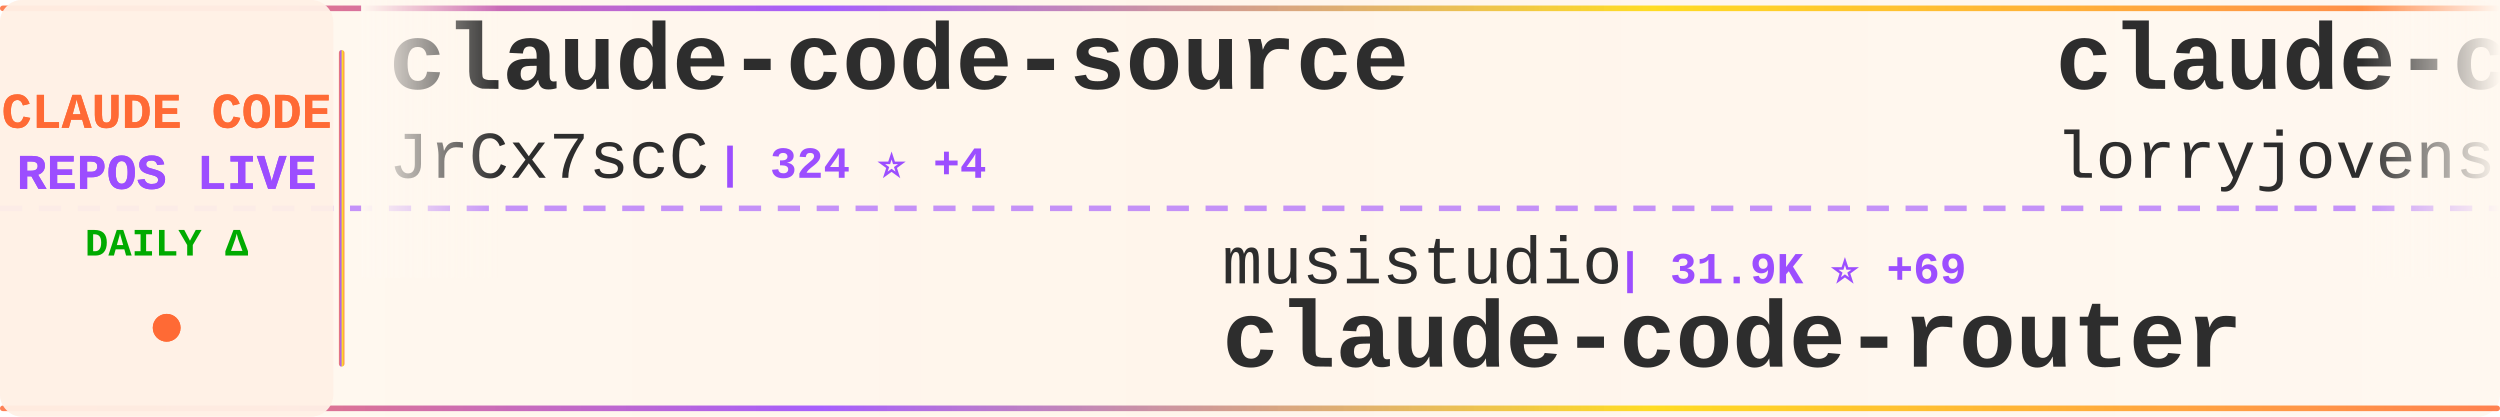
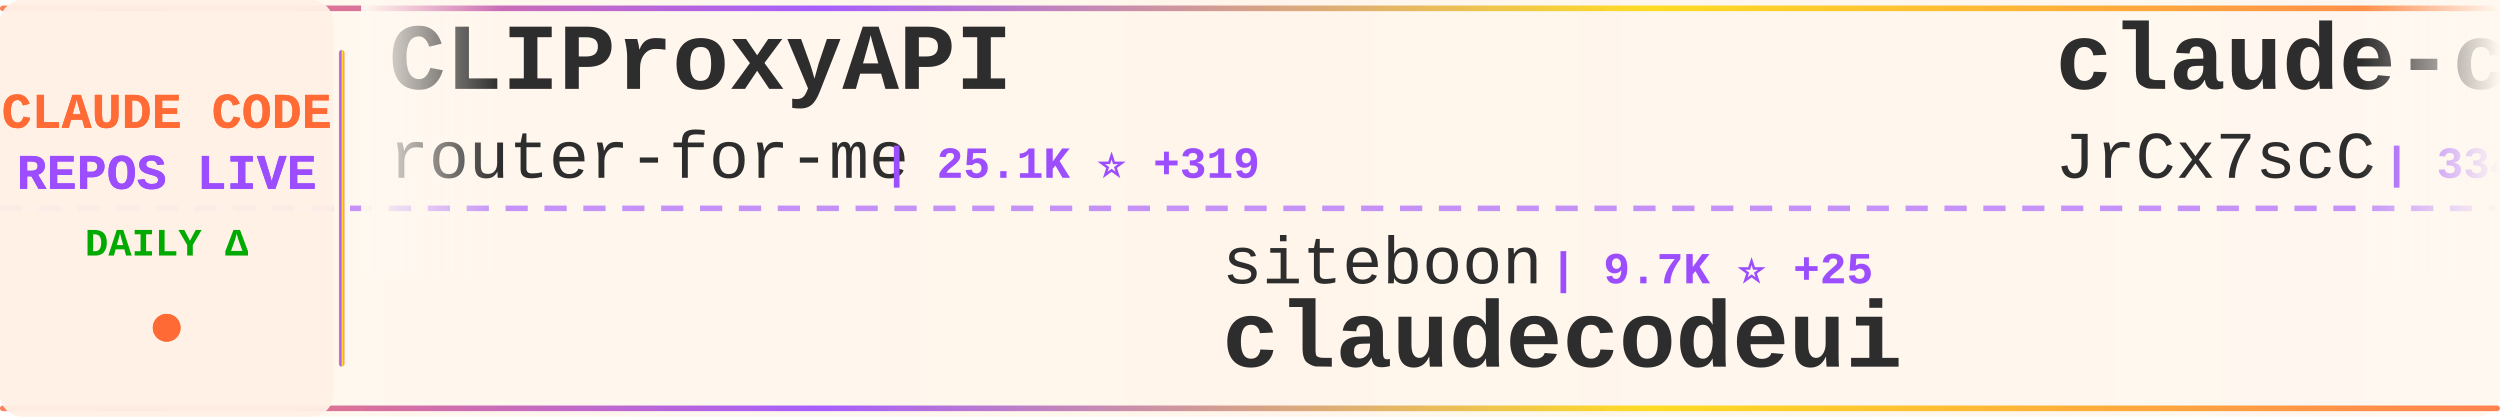
<svg xmlns="http://www.w3.org/2000/svg" width="900" height="150">
  <defs>
    <linearGradient id="tickerBg" x1="0%" y1="0%" x2="100%" y2="0%">
      <stop offset="0%" style="stop-color:#fff8f0;stop-opacity:0.98" />
      <stop offset="50%" style="stop-color:#fff5eb;stop-opacity:1" />
      <stop offset="100%" style="stop-color:#fff8f0;stop-opacity:0.98" />
    </linearGradient>
    <linearGradient id="borderGrad" x1="0%" y1="0%" x2="100%" y2="0%">
      <stop offset="0%" style="stop-color:#FF6B35;stop-opacity:0.85">
        <animate attributeName="stop-opacity" values="0.85;1;0.85" dur="2s" repeatCount="indefinite" />
      </stop>
      <stop offset="33%" style="stop-color:#9C4EFF;stop-opacity:0.9">
        <animate attributeName="stop-opacity" values="0.9;1;0.9" dur="2.2s" repeatCount="indefinite" />
      </stop>
      <stop offset="66%" style="stop-color:#FFD700;stop-opacity:0.85">
        <animate attributeName="stop-opacity" values="0.85;1;0.85" dur="1.8s" repeatCount="indefinite" />
      </stop>
      <stop offset="100%" style="stop-color:#FF6B35;stop-opacity:0.85">
        <animate attributeName="stop-opacity" values="0.85;1;0.85" dur="2s" repeatCount="indefinite" />
      </stop>
    </linearGradient>
    <filter id="textGlow">
      <feGaussianBlur stdDeviation="0.15" result="coloredBlur" />
      <feMerge>
        <feMergeNode in="coloredBlur" />
        <feMergeNode in="SourceGraphic" />
      </feMerge>
    </filter>
    <filter id="metricGlow">
      <feGaussianBlur stdDeviation="0.2" result="coloredBlur" />
      <feMerge>
        <feMergeNode in="coloredBlur" />
        <feMergeNode in="SourceGraphic" />
      </feMerge>
    </filter>
    <linearGradient id="leftFade" x1="0%" y1="0%" x2="100%" y2="0%">
      <stop offset="0%" style="stop-color:#fff8f0;stop-opacity:1" />
      <stop offset="100%" style="stop-color:#fff8f0;stop-opacity:0" />
    </linearGradient>
    <linearGradient id="rightFade" x1="0%" y1="0%" x2="100%" y2="0%">
      <stop offset="0%" style="stop-color:#fff8f0;stop-opacity:0" />
      <stop offset="100%" style="stop-color:#fff8f0;stop-opacity:1" />
    </linearGradient>
  </defs>
  <rect width="900" height="150" fill="url(#tickerBg)" rx="8" />
  <rect x="0" y="2" width="900" height="2" fill="url(#borderGrad)" rx="1" />
  <rect x="0" y="146" width="900" height="2" fill="url(#borderGrad)" rx="1" />
  <line x1="0" y1="75" x2="900" y2="75" stroke="#9C4EFF" stroke-width="2" stroke-dasharray="8 6" opacity="0.6" />
  <rect x="0" y="0" width="120" height="150" fill="#fff0e6" opacity="0.95" rx="8" />
  <text x="60" y="46" font-family="'Courier New', monospace" font-size="18" font-weight="bold" fill="#FF6B35" text-anchor="middle" filter="url(#textGlow)">
    CLAUDE CODE
  </text>
  <text x="60" y="68" font-family="'Courier New', monospace" font-size="18" font-weight="bold" fill="#9C4EFF" text-anchor="middle" filter="url(#textGlow)">
    REPOS LIVE
  </text>
  <text x="60" y="92" font-family="'Courier New', monospace" font-size="14" font-weight="bold" fill="#00aa00" text-anchor="middle">
    DAILY Δ
  </text>
  <circle cx="60" cy="118" r="5" fill="#FF6B35" filter="url(#metricGlow)">
    <animate attributeName="r" values="4;6;4" dur="1.5s" repeatCount="indefinite" />
    <animate attributeName="opacity" values="0.6;1;0.6" dur="1.5s" repeatCount="indefinite" />
  </circle>
  <rect x="122" y="18" width="2" height="114" fill="url(#borderGrad)" rx="1" />
  <clipPath id="tickerClip">
    <rect x="130" y="0" width="770" height="150" />
  </clipPath>
  <g clip-path="url(#tickerClip)">
    <g id="tickerItems">
      <animateTransform attributeName="transform" attributeType="XML" type="translate" from="0 0" to="-3000 0" dur="54s" repeatCount="indefinite" />
      <g transform="translate(0, 0)">
+         <text x="140" y="32" font-family="'Courier New', monospace" font-size="34" font-weight="bold" fill="#2d2d2d">CLIProxyAPI</text>
+         <text x="140" y="64" font-family="'Courier New', monospace" font-size="24" font-weight="normal" fill="#2d2d2d" opacity="1.0">router-for-me</text>
+         <text x="318" y="64" font-family="'Courier New', monospace" font-size="16" font-weight="bold" fill="#9C4EFF"> | 25.1K ⭐ +319</text>
+       </g>
+       <g transform="translate(300, 0)">
+         <text x="140" y="102" font-family="'Courier New', monospace" font-size="24" font-weight="normal" fill="#2d2d2d" opacity="1.0">siteboon</text>
+         <text x="258" y="102" font-family="'Courier New', monospace" font-size="16" font-weight="bold" fill="#9C4EFF"> | 9.7K ⭐ +25</text>
+         <text x="140" y="132" font-family="'Courier New', monospace" font-size="34" font-weight="bold" fill="#2d2d2d">claudecodeui</text>
+       </g>
+       <g transform="translate(600, 0)">
        <text x="140" y="32" font-family="'Courier New', monospace" font-size="34" font-weight="bold" fill="#2d2d2d">claude-code-source</text>
        <text x="140" y="64" font-family="'Courier New', monospace" font-size="24" font-weight="normal" fill="#2d2d2d" opacity="1.0">JrCx7scC</text>
-         <text x="258" y="64" font-family="'Courier New', monospace" font-size="16" font-weight="bold" fill="#9C4EFF"> | 324 ⭐ +4</text>
-       </g>
-       <g transform="translate(300, 0)">
-         <text x="140" y="102" font-family="'Courier New', monospace" font-size="24" font-weight="normal" fill="#2d2d2d" opacity="1.0">musistudio</text>
-         <text x="282" y="102" font-family="'Courier New', monospace" font-size="16" font-weight="bold" fill="#9C4EFF"> | 31.9K ⭐ +69</text>
-         <text x="140" y="132" font-family="'Courier New', monospace" font-size="34" font-weight="bold" fill="#2d2d2d">claude-code-router</text>
-       </g>
-       <g transform="translate(600, 0)">
-         <text x="140" y="32" font-family="'Courier New', monospace" font-size="34" font-weight="bold" fill="#2d2d2d">claude-code-rust</text>
-         <text x="140" y="64" font-family="'Courier New', monospace" font-size="24" font-weight="normal" fill="#2d2d2d" opacity="1.0">lorryjovens-hub</text>
-         <text x="342" y="64" font-family="'Courier New', monospace" font-size="16" font-weight="bold" fill="#9C4EFF"> | 1.3K ⭐ +17</text>
+         <text x="258" y="64" font-family="'Courier New', monospace" font-size="16" font-weight="bold" fill="#9C4EFF"> | 334 ⭐ +10</text>
      </g>
      <g transform="translate(900, 0)">
-         <text x="140" y="102" font-family="'Courier New', monospace" font-size="24" font-weight="normal" fill="#2d2d2d" opacity="1.0">anthropics</text>
-         <text x="282" y="102" font-family="'Courier New', monospace" font-size="16" font-weight="bold" fill="#9C4EFF"> | 114.7K ⭐ +668</text>
-         <text x="140" y="132" font-family="'Courier New', monospace" font-size="34" font-weight="bold" fill="#2d2d2d">skills</text>
+         <text x="140" y="102" font-family="'Courier New', monospace" font-size="24" font-weight="normal" fill="#2d2d2d" opacity="1.0">shareAI-lab</text>
+         <text x="294" y="102" font-family="'Courier New', monospace" font-size="16" font-weight="bold" fill="#9C4EFF"> | 51.8K ⭐ +378</text>
+         <text x="140" y="132" font-family="'Courier New', monospace" font-size="34" font-weight="bold" fill="#2d2d2d">learn-claude-code</text>
      </g>
      <g transform="translate(1200, 0)">
-         <text x="140" y="32" font-family="'Courier New', monospace" font-size="34" font-weight="bold" fill="#2d2d2d">Claude-code</text>
-         <text x="140" y="64" font-family="'Courier New', monospace" font-size="24" font-weight="normal" fill="#2d2d2d" opacity="1.0">fazxes</text>
-         <text x="234" y="64" font-family="'Courier New', monospace" font-size="16" font-weight="bold" fill="#9C4EFF"> | 200 ⭐</text>
+         <text x="140" y="32" font-family="'Courier New', monospace" font-size="34" font-weight="bold" fill="#2d2d2d">Claude-Code-Source-Study</text>
+         <text x="140" y="64" font-family="'Courier New', monospace" font-size="24" font-weight="normal" fill="#2d2d2d" opacity="1.0">luyao618</text>
+         <text x="258" y="64" font-family="'Courier New', monospace" font-size="16" font-weight="bold" fill="#9C4EFF"> | 1.1K ⭐ +13</text>
      </g>
      <g transform="translate(1500, 0)">
-         <text x="140" y="102" font-family="'Courier New', monospace" font-size="24" font-weight="normal" fill="#2d2d2d" opacity="1.0">anthropics</text>
-         <text x="282" y="102" font-family="'Courier New', monospace" font-size="16" font-weight="bold" fill="#9C4EFF"> | 786 ⭐</text>
-         <text x="140" y="132" font-family="'Courier New', monospace" font-size="34" font-weight="bold" fill="#2d2d2d">claude-code-base-action</text>
+         <text x="140" y="102" font-family="'Courier New', monospace" font-size="24" font-weight="normal" fill="#2d2d2d" opacity="1.0">sugyan</text>
+         <text x="234" y="102" font-family="'Courier New', monospace" font-size="16" font-weight="bold" fill="#9C4EFF"> | 1.0K ⭐</text>
+         <text x="140" y="132" font-family="'Courier New', monospace" font-size="34" font-weight="bold" fill="#2d2d2d">claude-code-webui</text>
      </g>
      <g transform="translate(1800, 0)">
-         <text x="140" y="32" font-family="'Courier New', monospace" font-size="34" font-weight="bold" fill="#2d2d2d">claude_code_bridge</text>
-         <text x="140" y="64" font-family="'Courier New', monospace" font-size="24" font-weight="normal" fill="#2d2d2d" opacity="1.0">bfly123</text>
-         <text x="246" y="64" font-family="'Courier New', monospace" font-size="16" font-weight="bold" fill="#9C4EFF"> | 2.2K ⭐ +14</text>
+         <text x="140" y="32" font-family="'Courier New', monospace" font-size="34" font-weight="bold" fill="#2d2d2d">free-claude-code</text>
+         <text x="140" y="64" font-family="'Courier New', monospace" font-size="24" font-weight="normal" fill="#2d2d2d" opacity="1.0">Alishahryar1</text>
+         <text x="306" y="64" font-family="'Courier New', monospace" font-size="16" font-weight="bold" fill="#9C4EFF"> | 1.8K ⭐ +20</text>
      </g>
      <g transform="translate(2100, 0)">
-         <text x="140" y="102" font-family="'Courier New', monospace" font-size="24" font-weight="normal" fill="#2d2d2d" opacity="1.0">shareAI-lab</text>
-         <text x="294" y="102" font-family="'Courier New', monospace" font-size="16" font-weight="bold" fill="#9C4EFF"> | 51.4K ⭐ +467</text>
-         <text x="140" y="132" font-family="'Courier New', monospace" font-size="34" font-weight="bold" fill="#2d2d2d">learn-claude-code</text>
+         <text x="140" y="102" font-family="'Courier New', monospace" font-size="24" font-weight="normal" fill="#2d2d2d" opacity="1.0">KimYx0207</text>
+         <text x="270" y="102" font-family="'Courier New', monospace" font-size="16" font-weight="bold" fill="#9C4EFF"> | 3.2K ⭐ +38</text>
+         <text x="140" y="132" font-family="'Courier New', monospace" font-size="34" font-weight="bold" fill="#2d2d2d">Claude-Code-x-OpenClaw-G...</text>
      </g>
      <g transform="translate(2400, 0)">
-         <text x="140" y="32" font-family="'Courier New', monospace" font-size="34" font-weight="bold" fill="#2d2d2d">claude-code-proxy</text>
-         <text x="140" y="64" font-family="'Courier New', monospace" font-size="24" font-weight="normal" fill="#2d2d2d" opacity="1.0">fuergaosi233</text>
-         <text x="306" y="64" font-family="'Courier New', monospace" font-size="16" font-weight="bold" fill="#9C4EFF"> | 2.4K ⭐ +3</text>
+         <text x="140" y="32" font-family="'Courier New', monospace" font-size="34" font-weight="bold" fill="#2d2d2d">claude-code-security-rev...</text>
+         <text x="140" y="64" font-family="'Courier New', monospace" font-size="24" font-weight="normal" fill="#2d2d2d" opacity="1.0">anthropics</text>
+         <text x="282" y="64" font-family="'Courier New', monospace" font-size="16" font-weight="bold" fill="#9C4EFF"> | 4.2K ⭐ +11</text>
      </g>
      <g transform="translate(2700, 0)">
-         <text x="140" y="102" font-family="'Courier New', monospace" font-size="24" font-weight="normal" fill="#2d2d2d" opacity="1.0">https-deeplearning-ai</text>
-         <text x="414" y="102" font-family="'Courier New', monospace" font-size="16" font-weight="bold" fill="#9C4EFF"> | 482 ⭐ +2</text>
-         <text x="140" y="132" font-family="'Courier New', monospace" font-size="34" font-weight="bold" fill="#2d2d2d">sc-claude-code-files</text>
+         <text x="140" y="102" font-family="'Courier New', monospace" font-size="24" font-weight="normal" fill="#2d2d2d" opacity="1.0">zstmfhy</text>
+         <text x="246" y="102" font-family="'Courier New', monospace" font-size="16" font-weight="bold" fill="#9C4EFF"> | 191 ⭐ +1</text>
+         <text x="140" y="132" font-family="'Courier New', monospace" font-size="34" font-weight="bold" fill="#2d2d2d">Claude-code</text>
      </g>
      <g transform="translate(3000, 0)">
+         <text x="140" y="32" font-family="'Courier New', monospace" font-size="34" font-weight="bold" fill="#2d2d2d">CLIProxyAPI</text>
+         <text x="140" y="64" font-family="'Courier New', monospace" font-size="24" font-weight="normal" fill="#2d2d2d" opacity="1.0">router-for-me</text>
+         <text x="318" y="64" font-family="'Courier New', monospace" font-size="16" font-weight="bold" fill="#9C4EFF"> | 25.1K ⭐ +319</text>
+       </g>
+       <g transform="translate(3300, 0)">
+         <text x="140" y="102" font-family="'Courier New', monospace" font-size="24" font-weight="normal" fill="#2d2d2d" opacity="1.0">siteboon</text>
+         <text x="258" y="102" font-family="'Courier New', monospace" font-size="16" font-weight="bold" fill="#9C4EFF"> | 9.7K ⭐ +25</text>
+         <text x="140" y="132" font-family="'Courier New', monospace" font-size="34" font-weight="bold" fill="#2d2d2d">claudecodeui</text>
+       </g>
+       <g transform="translate(3600, 0)">
        <text x="140" y="32" font-family="'Courier New', monospace" font-size="34" font-weight="bold" fill="#2d2d2d">claude-code-source</text>
        <text x="140" y="64" font-family="'Courier New', monospace" font-size="24" font-weight="normal" fill="#2d2d2d" opacity="1.0">JrCx7scC</text>
-         <text x="258" y="64" font-family="'Courier New', monospace" font-size="16" font-weight="bold" fill="#9C4EFF"> | 324 ⭐ +4</text>
-       </g>
-       <g transform="translate(3300, 0)">
-         <text x="140" y="102" font-family="'Courier New', monospace" font-size="24" font-weight="normal" fill="#2d2d2d" opacity="1.0">musistudio</text>
-         <text x="282" y="102" font-family="'Courier New', monospace" font-size="16" font-weight="bold" fill="#9C4EFF"> | 31.9K ⭐ +69</text>
-         <text x="140" y="132" font-family="'Courier New', monospace" font-size="34" font-weight="bold" fill="#2d2d2d">claude-code-router</text>
-       </g>
-       <g transform="translate(3600, 0)">
-         <text x="140" y="32" font-family="'Courier New', monospace" font-size="34" font-weight="bold" fill="#2d2d2d">claude-code-rust</text>
-         <text x="140" y="64" font-family="'Courier New', monospace" font-size="24" font-weight="normal" fill="#2d2d2d" opacity="1.0">lorryjovens-hub</text>
-         <text x="342" y="64" font-family="'Courier New', monospace" font-size="16" font-weight="bold" fill="#9C4EFF"> | 1.3K ⭐ +17</text>
+         <text x="258" y="64" font-family="'Courier New', monospace" font-size="16" font-weight="bold" fill="#9C4EFF"> | 334 ⭐ +10</text>
      </g>
      <g transform="translate(3900, 0)">
-         <text x="140" y="102" font-family="'Courier New', monospace" font-size="24" font-weight="normal" fill="#2d2d2d" opacity="1.0">anthropics</text>
-         <text x="282" y="102" font-family="'Courier New', monospace" font-size="16" font-weight="bold" fill="#9C4EFF"> | 114.7K ⭐ +668</text>
-         <text x="140" y="132" font-family="'Courier New', monospace" font-size="34" font-weight="bold" fill="#2d2d2d">skills</text>
+         <text x="140" y="102" font-family="'Courier New', monospace" font-size="24" font-weight="normal" fill="#2d2d2d" opacity="1.0">shareAI-lab</text>
+         <text x="294" y="102" font-family="'Courier New', monospace" font-size="16" font-weight="bold" fill="#9C4EFF"> | 51.8K ⭐ +378</text>
+         <text x="140" y="132" font-family="'Courier New', monospace" font-size="34" font-weight="bold" fill="#2d2d2d">learn-claude-code</text>
      </g>
    </g>
  </g>
  <rect x="130" y="0" width="50" height="100" fill="url(#leftFade)" />
  <rect x="850" y="0" width="50" height="100" fill="url(#rightFade)" />
</svg>
